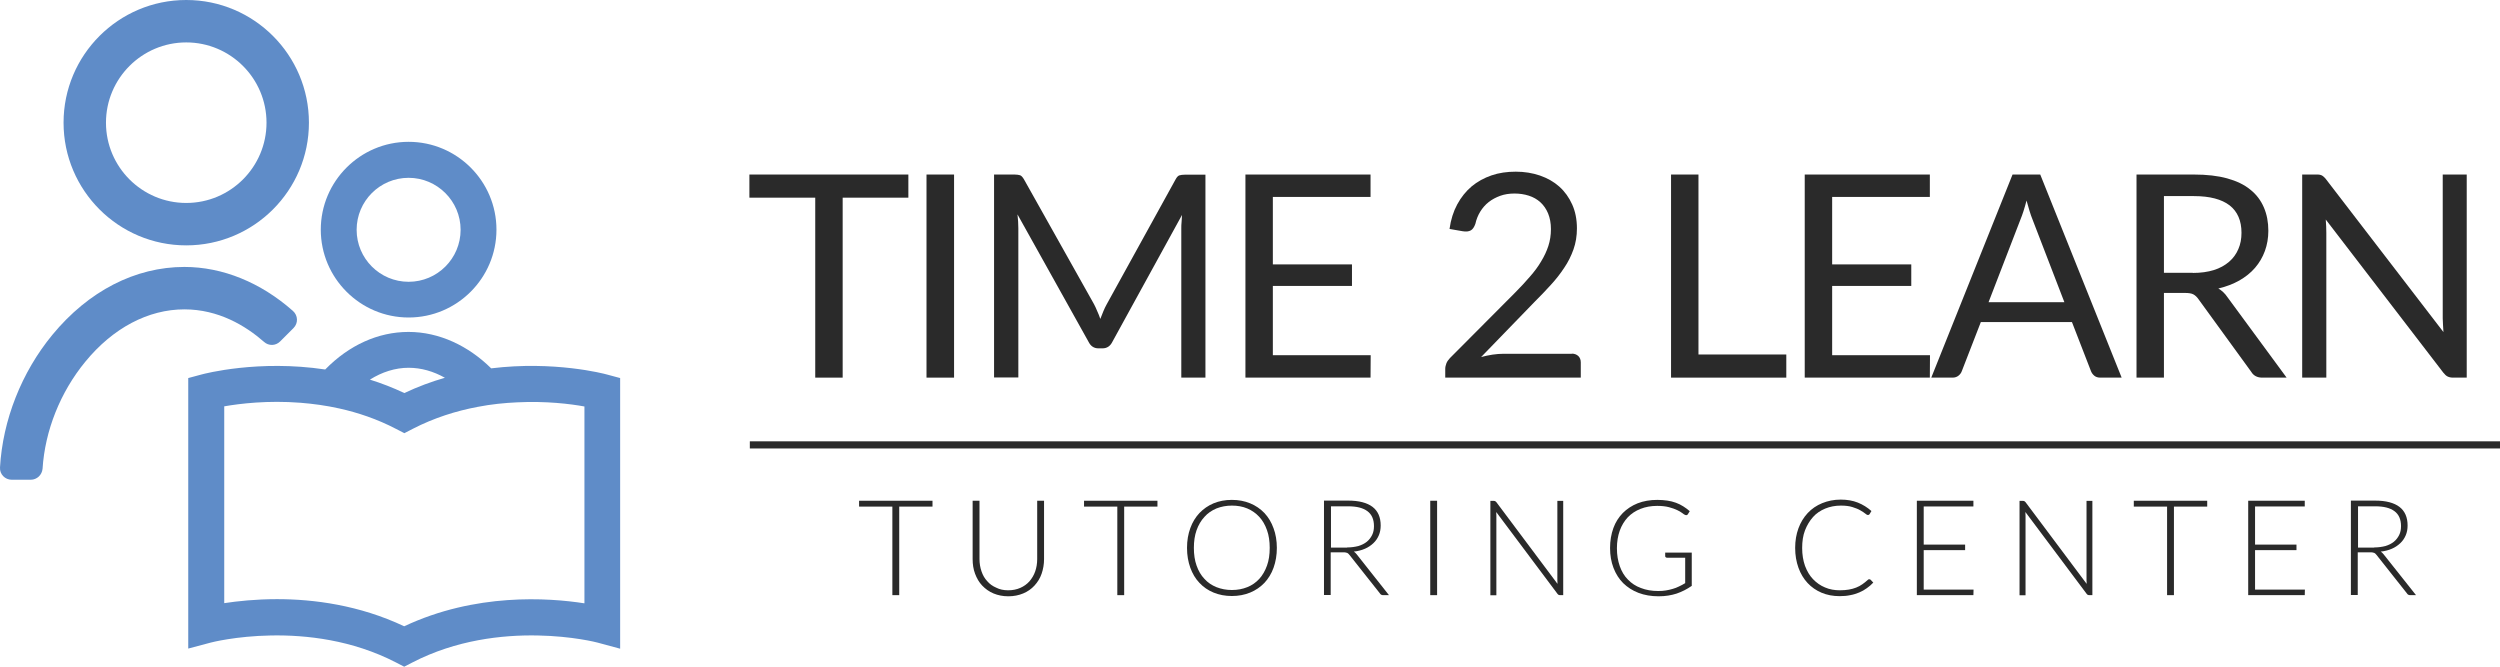
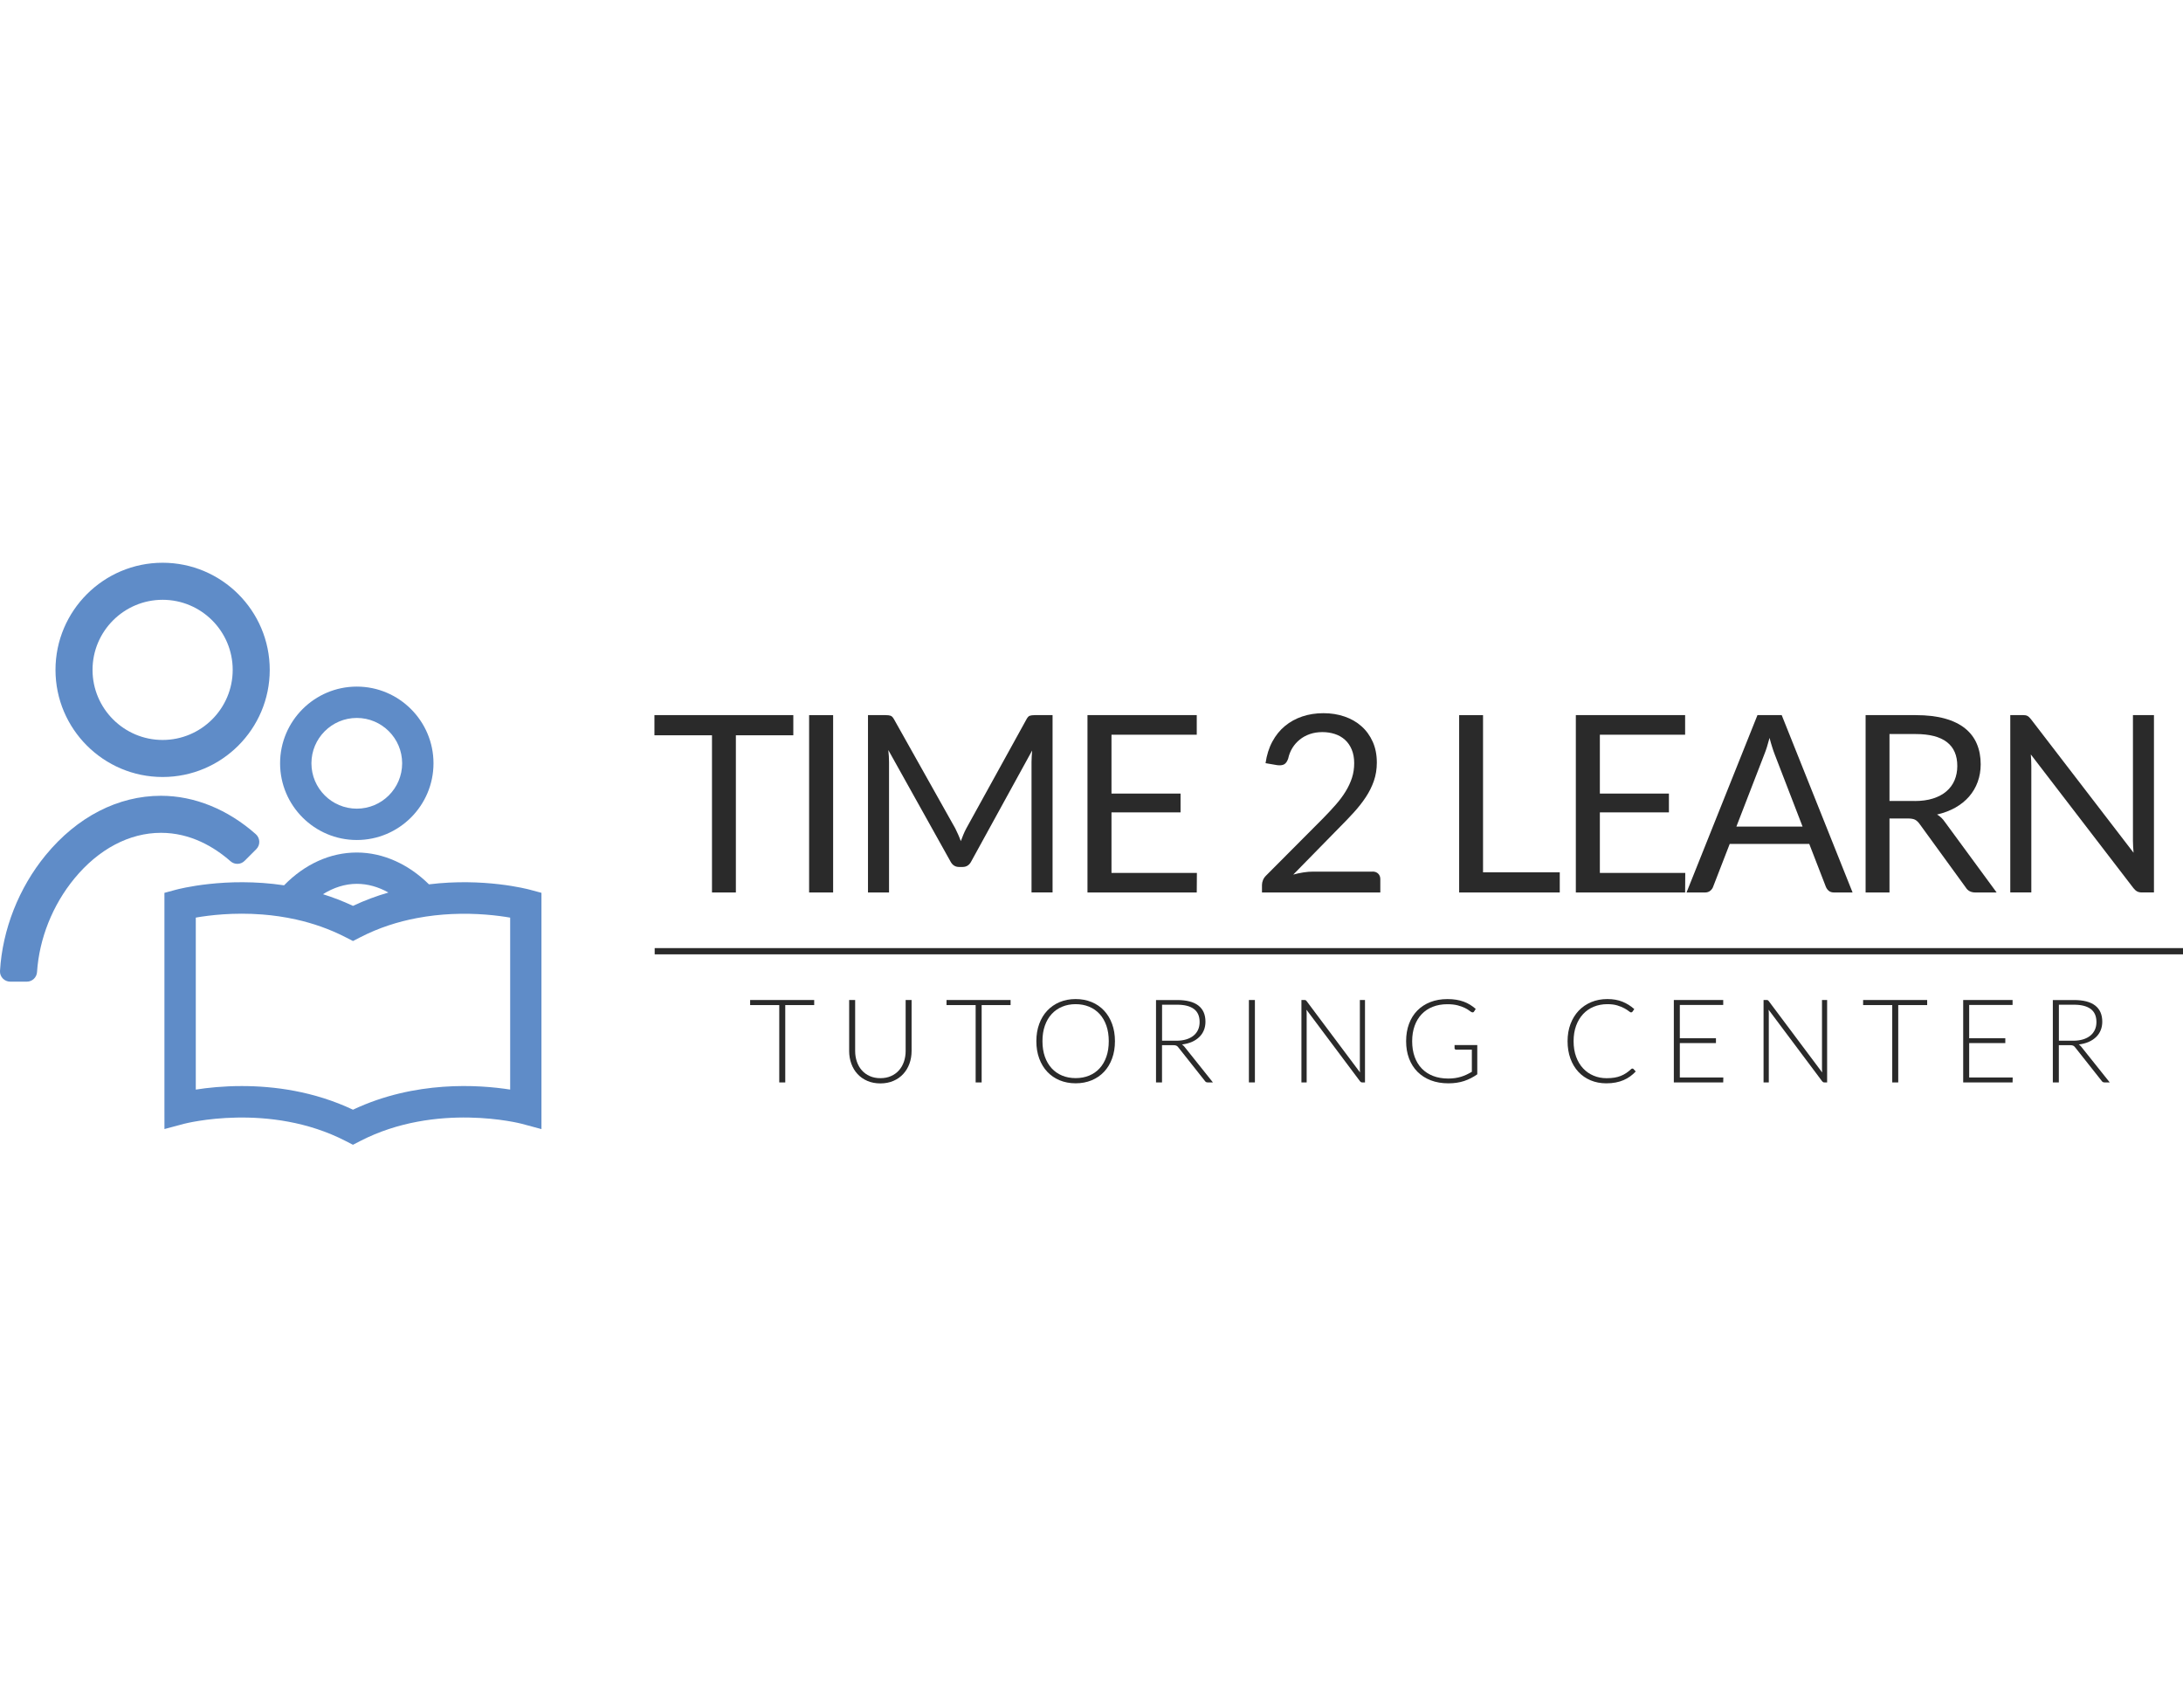
- <svg xmlns="http://www.w3.org/2000/svg" enable-background="new 0 0 175.04 46.67" viewBox="0 0 175.04 46.67">
-   <g fill="#2a2a2a">
-     <path d="m63.61 13.84h-4.61v12.6h-1.92v-12.6h-4.61v-1.62h11.13v1.62z" />
-     <path d="m66.8 26.44h-1.93v-14.22h1.93z" />
-     <path d="m84.4 12.22v14.22h-1.69v-10.45c0-.14 0-.29.02-.45.01-.16.02-.32.03-.49l-4.88 8.89c-.15.3-.38.45-.69.45h-.28c-.31 0-.54-.15-.69-.45l-4.98-8.93c.04.35.06.67.06.97v10.45h-1.7v-14.21h1.42c.17 0 .3.02.4.05.09.03.18.13.27.28l4.91 8.75c.08.16.16.32.23.5.08.17.15.35.21.53.07-.18.14-.36.21-.53s.15-.34.24-.5l4.82-8.74c.08-.15.17-.25.26-.28.1-.03.23-.05.4-.05h1.43z" />
-     <path d="m95.97 24.87-.01 1.57h-8.76v-14.22h8.76v1.57h-6.84v4.72h5.54v1.51h-5.54v4.85z" />
-     <path d="m110.05 24.76c.19 0 .34.06.46.17.11.11.17.26.17.44v1.07h-9.49v-.61c0-.13.03-.25.08-.39.05-.13.14-.25.25-.37l4.56-4.58c.38-.38.72-.75 1.03-1.11.31-.35.58-.71.79-1.07.22-.36.39-.72.51-1.09s.18-.76.18-1.18-.07-.78-.2-1.1c-.13-.31-.31-.57-.54-.78s-.5-.36-.81-.46-.65-.15-1-.15c-.36 0-.7.05-1 .16s-.57.25-.81.44-.43.41-.59.67-.27.54-.34.85c-.08.23-.19.39-.32.46-.14.08-.33.1-.57.06l-.92-.16c.09-.65.27-1.22.54-1.72s.61-.92 1.01-1.26c.41-.34.87-.59 1.39-.77s1.09-.26 1.7-.26c.6 0 1.16.09 1.69.27.52.18.98.44 1.36.78s.68.76.9 1.25.33 1.05.33 1.67c0 .53-.08 1.02-.24 1.47s-.37.88-.65 1.29c-.27.41-.58.81-.94 1.2-.35.39-.73.78-1.13 1.18l-3.75 3.87c.26-.07.53-.13.8-.17s.53-.06.78-.06h4.77z" />
-     <path d="m125.07 24.82v1.62h-8.07v-14.22h1.92v12.6z" />
-     <path d="m135.13 24.87-.01 1.57h-8.76v-14.22h8.76v1.57h-6.84v4.72h5.54v1.51h-5.54v4.85z" />
-     <path d="m148.55 26.44h-1.49c-.17 0-.31-.04-.42-.13s-.19-.2-.24-.33l-1.33-3.43h-6.38l-1.33 3.43c-.04.12-.12.23-.23.32s-.25.14-.42.14h-1.49l5.69-14.22h1.94zm-4.01-5.28-2.23-5.79c-.07-.17-.14-.37-.21-.6s-.14-.47-.21-.73c-.14.54-.28.98-.43 1.34l-2.23 5.78z" />
-     <path d="m160.1 26.44h-1.71c-.35 0-.61-.14-.77-.41l-3.69-5.08c-.11-.16-.23-.27-.36-.34s-.33-.1-.6-.1h-1.46v5.93h-1.92v-14.22h4.02c.9 0 1.68.09 2.33.27s1.2.44 1.62.79c.43.34.74.76.95 1.25s.31 1.03.31 1.63c0 .5-.08.97-.24 1.41s-.39.83-.69 1.18-.67.64-1.1.89c-.43.24-.92.43-1.47.56.24.14.46.34.64.61zm-6.57-7.33c.56 0 1.05-.07 1.47-.2s.78-.33 1.07-.58.5-.54.65-.89c.15-.34.22-.72.22-1.14 0-.85-.28-1.49-.83-1.92-.56-.43-1.39-.65-2.5-.65h-2.1v5.37h2.02z" />
-     <path d="m172.71 12.22v14.22h-.96c-.15 0-.28-.03-.38-.08s-.2-.14-.3-.27l-8.23-10.72c.01.17.02.33.03.49s.01.31.01.45v10.13h-1.69v-14.22h.99c.09 0 .16 0 .22.01s.11.03.16.05.09.06.14.1.1.1.15.16l8.23 10.71c-.01-.17-.02-.34-.03-.5s-.02-.32-.02-.46v-10.07z" />
-     <path d="m52.5 30.9h122.54v.5h-122.54z" />
-     <path d="m65.28 35.47h-2.32v6.2h-.48v-6.2h-2.33v-.41h5.14v.41z" />
-     <path d="m70.59 41.33c.32 0 .6-.06.85-.17s.46-.26.64-.46c.17-.2.31-.43.4-.69s.14-.55.14-.86v-4.09h.48v4.09c0 .36-.06.7-.17 1.02s-.28.59-.5.83-.48.42-.79.55-.66.2-1.04.2-.73-.07-1.04-.2-.57-.32-.79-.55-.38-.51-.5-.83-.17-.66-.17-1.02v-4.09h.48v4.08c0 .31.05.6.14.86.09.27.22.5.4.69.17.2.38.35.64.46.23.12.51.18.83.18z" />
-     <path d="m81.03 35.47h-2.32v6.2h-.48v-6.2h-2.33v-.41h5.14v.41z" />
-     <path d="m89.4 38.36c0 .51-.08.97-.23 1.39s-.37.77-.64 1.06c-.28.29-.61.52-1 .68s-.81.24-1.28.24-.89-.08-1.28-.24-.72-.39-.99-.68c-.28-.29-.49-.65-.64-1.06-.15-.42-.23-.88-.23-1.39s.08-.97.23-1.38c.15-.42.37-.77.64-1.06.28-.29.61-.52.99-.68.39-.16.81-.24 1.28-.24s.89.08 1.28.24.72.39 1 .68c.28.3.49.65.64 1.07.15.4.23.87.23 1.37zm-.5 0c0-.46-.06-.88-.19-1.24-.13-.37-.31-.68-.54-.93s-.51-.45-.84-.59-.69-.2-1.08-.2-.75.07-1.08.2c-.33.14-.61.33-.84.59-.24.26-.42.57-.55.93-.13.37-.19.78-.19 1.24s.06.88.19 1.24c.13.37.31.68.55.93.23.26.52.45.84.58.33.13.69.2 1.08.2.4 0 .76-.07 1.08-.2.33-.13.61-.33.84-.58s.41-.57.54-.93.19-.77.19-1.24z" />
-     <path d="m97.25 41.67h-.41c-.05 0-.1-.01-.13-.03-.04-.02-.07-.05-.1-.1l-2.12-2.68c-.03-.03-.05-.06-.08-.09s-.06-.04-.09-.06c-.03-.01-.07-.02-.12-.03s-.1-.01-.17-.01h-.86v2.99h-.47v-6.61h1.69c.76 0 1.33.15 1.71.44s.57.73.57 1.3c0 .25-.04.48-.13.69s-.21.39-.38.55-.36.29-.59.39-.49.17-.78.2c.07.05.14.11.2.19zm-2.93-3.34c.29 0 .56-.04.79-.1.23-.07.43-.17.59-.3s.28-.29.37-.47.13-.39.13-.62c0-.47-.15-.82-.46-1.05s-.75-.34-1.34-.34h-1.21v2.89h1.13z" />
-     <path d="m100.62 41.67h-.48v-6.61h.48z" />
-     <path d="m109.45 35.06v6.61h-.22c-.04 0-.07-.01-.1-.02s-.05-.04-.08-.07l-4.29-5.73c.01.09.01.18.01.27v5.56h-.42v-6.61h.24c.04 0 .08.01.1.02s.05.04.08.07l4.28 5.72c-.01-.09-.01-.18-.01-.27v-5.54h.41z" />
-     <path d="m118.45 38.67v2.35c-.33.23-.68.41-1.06.54-.37.12-.79.19-1.26.19-.52 0-.99-.08-1.41-.24s-.77-.39-1.07-.68c-.29-.29-.52-.65-.68-1.07s-.24-.88-.24-1.39.08-.97.23-1.39.38-.77.66-1.06c.29-.29.64-.52 1.04-.68.41-.16.87-.24 1.38-.24.25 0 .48.02.7.05.21.03.41.08.6.15s.35.15.51.25.31.21.46.34l-.13.21c-.04.07-.11.09-.2.05-.05-.02-.11-.06-.2-.13s-.21-.14-.36-.21-.34-.14-.57-.2-.5-.09-.82-.09c-.43 0-.82.07-1.17.21s-.64.33-.89.59c-.24.26-.43.57-.56.93s-.2.78-.2 1.24.07.88.2 1.25.32.69.57.94c.25.26.55.46.91.59.36.14.76.21 1.21.21.2 0 .38-.01.54-.04s.33-.06.48-.11c.15-.04.3-.1.44-.17s.29-.14.43-.23v-1.78h-1.27c-.03 0-.06-.01-.09-.03-.02-.02-.04-.05-.04-.07v-.26h1.86z" />
-     <path d="m130.89 40.56c.03 0 .06.01.08.03l.19.2c-.14.15-.29.28-.45.39-.16.12-.34.22-.53.3s-.4.15-.63.19c-.23.05-.48.07-.75.07-.46 0-.88-.08-1.26-.24s-.71-.39-.98-.68-.49-.65-.64-1.07-.23-.88-.23-1.39c0-.5.08-.96.23-1.37s.37-.77.65-1.07.62-.53 1.01-.69.83-.25 1.3-.25c.45 0 .85.07 1.2.21s.67.34.95.59l-.13.22c-.03.04-.06.06-.12.06-.04 0-.1-.03-.18-.1s-.2-.14-.35-.23-.34-.16-.56-.23-.49-.1-.8-.1c-.4 0-.76.07-1.1.21-.33.14-.62.33-.85.59s-.42.57-.56.93-.2.78-.2 1.24c0 .47.07.88.2 1.25.14.37.32.68.56.93s.52.45.84.58c.32.14.67.2 1.04.2.24 0 .45-.02.63-.05s.36-.08.51-.14c.16-.06.3-.14.43-.23s.27-.2.4-.32c.02-.01.03-.02.05-.03s.04 0 .05 0z" />
-     <path d="m138.18 41.27-.01.4h-3.96v-6.61h3.96v.4h-3.48v2.67h2.9v.39h-2.9v2.76h3.49z" />
-     <path d="m146.5 35.06v6.61h-.22c-.04 0-.07-.01-.1-.02s-.05-.04-.08-.07l-4.29-5.73c.01.09.01.18.01.27v5.56h-.42v-6.61h.24c.04 0 .08.01.1.02s.05.04.08.07l4.28 5.72c-.01-.09-.01-.18-.01-.27v-5.54h.41z" />
-     <path d="m154.53 35.47h-2.32v6.2h-.48v-6.2h-2.33v-.41h5.14v.41z" />
-     <path d="m161.38 41.27-.01.4h-3.96v-6.61h3.96v.4h-3.48v2.67h2.9v.39h-2.9v2.76h3.49z" />
-     <path d="m169.16 41.67h-.41c-.05 0-.1-.01-.13-.03-.04-.02-.07-.05-.1-.1l-2.12-2.68c-.03-.03-.05-.06-.08-.09s-.06-.04-.09-.06c-.03-.01-.07-.02-.12-.03s-.1-.01-.17-.01h-.86v2.99h-.48v-6.61h1.69c.76 0 1.33.15 1.71.44s.57.73.57 1.3c0 .25-.04.48-.13.69s-.21.39-.38.55-.36.29-.59.39-.49.17-.78.2c.07.05.14.11.2.19zm-2.93-3.34c.29 0 .56-.04.79-.1.23-.07.43-.17.59-.3s.28-.29.37-.47.13-.39.13-.62c0-.47-.15-.82-.46-1.05s-.75-.34-1.34-.34h-1.21v2.89h1.13z" />
+ <svg xmlns="http://www.w3.org/2000/svg" version="1.1" id="Layer_1" x="0px" y="0px" viewBox="0 0 808 632" style="enable-background:new 0 0 808 632;" xml:space="preserve">
+   <style type="text/css">
+ 	.st0{fill:#2A2A2A;}
+ 	.st1{fill:#5F8CC8;}
+ </style>
+   <g>
+     <g>
+       <path class="st0" d="M293.62,272.15h-21.25v58.18h-8.84v-58.18h-21.3v-7.47h51.4V272.15z" />
+       <path class="st0" d="M308.37,330.33h-8.89v-65.64h8.89V330.33z" />
+       <path class="st0" d="M389.59,264.68v65.64h-7.79v-48.24c0-0.64,0.02-1.33,0.07-2.06c0.05-0.73,0.1-1.48,0.16-2.24l-22.54,41.05    c-0.7,1.37-1.77,2.06-3.21,2.06h-1.28c-1.44,0-2.5-0.69-3.21-2.06l-23-41.23c0.18,1.62,0.27,3.11,0.27,4.49v48.24h-7.79v-65.64    h6.55c0.79,0,1.4,0.08,1.83,0.23c0.43,0.15,0.84,0.58,1.24,1.28l22.68,40.4c0.37,0.73,0.72,1.5,1.08,2.29    c0.35,0.8,0.68,1.6,0.98,2.43c0.3-0.82,0.63-1.64,0.96-2.45c0.34-0.81,0.7-1.58,1.1-2.31l22.26-40.36    c0.37-0.7,0.77-1.13,1.21-1.28c0.44-0.15,1.06-0.23,1.86-0.23H389.59z" />
+       <path class="st0" d="M443.01,323.09l-0.05,7.24h-40.45v-65.64h40.45v7.24H411.4v21.8h25.56v6.96H411.4v22.4H443.01z" />
+       <path class="st0" d="M508.01,322.59c0.89,0,1.59,0.26,2.11,0.78c0.52,0.52,0.78,1.19,0.78,2.02v4.95H467.1v-2.79    c0-0.58,0.12-1.17,0.37-1.79c0.24-0.61,0.63-1.18,1.15-1.69l21.03-21.12c1.74-1.77,3.33-3.47,4.76-5.11    c1.44-1.63,2.66-3.27,3.66-4.92c1.01-1.65,1.79-3.32,2.34-5.02c0.55-1.69,0.82-3.5,0.82-5.43c0-1.92-0.31-3.61-0.92-5.06    c-0.61-1.45-1.44-2.65-2.5-3.6c-1.05-0.95-2.3-1.66-3.73-2.13c-1.44-0.47-2.98-0.71-4.63-0.71c-1.68,0-3.22,0.25-4.63,0.73    c-1.41,0.49-2.65,1.17-3.73,2.04c-1.08,0.87-1.99,1.9-2.73,3.09c-0.73,1.19-1.25,2.5-1.56,3.94c-0.37,1.07-0.86,1.78-1.49,2.13    c-0.63,0.35-1.51,0.45-2.63,0.3l-4.26-0.73c0.43-2.99,1.26-5.64,2.5-7.95c1.24-2.31,2.79-4.24,4.67-5.79    c1.88-1.56,4.02-2.74,6.44-3.55s5.02-1.21,7.83-1.21c2.78,0,5.38,0.41,7.79,1.24c2.41,0.82,4.51,2.02,6.28,3.6    c1.77,1.57,3.16,3.49,4.17,5.75c1.01,2.26,1.51,4.83,1.51,7.7c0,2.44-0.37,4.71-1.1,6.8s-1.72,4.08-2.98,5.98    c-1.25,1.9-2.7,3.74-4.33,5.54c-1.63,1.8-3.37,3.62-5.2,5.45l-17.32,17.68c1.22-0.34,2.46-0.6,3.71-0.8    c1.25-0.2,2.46-0.3,3.62-0.3H508.01z" />
+       <path class="st0" d="M577.32,322.86v7.47h-37.24v-65.64h8.84v58.18H577.32z" />
+       <path class="st0" d="M623.77,323.09l-0.05,7.24h-40.45v-65.64h40.45v7.24h-31.56v21.8h25.56v6.96h-25.56v22.4H623.77z" />
+       <path class="st0" d="M685.7,330.33h-6.87c-0.79,0-1.44-0.2-1.92-0.6c-0.49-0.4-0.85-0.9-1.1-1.51l-6.14-15.85h-29.45l-6.14,15.85    c-0.18,0.55-0.54,1.04-1.05,1.47c-0.52,0.43-1.16,0.64-1.92,0.64h-6.87l26.25-65.64h8.98L685.7,330.33z M667.2,305.96    l-10.31-26.71c-0.31-0.79-0.63-1.72-0.96-2.77c-0.34-1.05-0.66-2.18-0.96-3.37c-0.64,2.47-1.3,4.54-1.97,6.18l-10.31,26.66H667.2z    " />
+       <path class="st0" d="M739.02,330.33h-7.88c-1.62,0-2.81-0.63-3.57-1.88L710.53,305c-0.52-0.73-1.08-1.26-1.67-1.58    c-0.6-0.32-1.52-0.48-2.77-0.48h-6.73v27.39h-8.84v-65.64h18.55c4.15,0,7.74,0.42,10.77,1.26c3.02,0.84,5.52,2.05,7.49,3.64    c1.97,1.59,3.43,3.5,4.37,5.75c0.95,2.24,1.42,4.76,1.42,7.54c0,2.32-0.37,4.49-1.1,6.5c-0.73,2.02-1.79,3.82-3.18,5.43    c-1.39,1.6-3.08,2.97-5.08,4.1c-2,1.13-4.27,1.99-6.8,2.57c1.13,0.64,2.11,1.57,2.93,2.79L739.02,330.33z M708.7,296.48    c2.57,0,4.83-0.31,6.8-0.94c1.97-0.63,3.62-1.51,4.95-2.66s2.33-2.51,3-4.1c0.67-1.59,1.01-3.34,1.01-5.27    c0-3.91-1.28-6.86-3.85-8.84c-2.57-1.98-6.41-2.98-11.54-2.98h-9.71v24.78H708.7z" />
+       <path class="st0" d="M797.25,264.68v65.64h-4.44c-0.7,0-1.29-0.12-1.76-0.37c-0.47-0.24-0.94-0.66-1.4-1.24l-37.98-49.47    c0.06,0.76,0.11,1.51,0.14,2.24c0.03,0.73,0.05,1.42,0.05,2.06v46.77h-7.79v-65.64h4.58c0.4,0,0.73,0.02,1.01,0.07    c0.27,0.05,0.52,0.12,0.73,0.23c0.21,0.11,0.43,0.26,0.64,0.46c0.21,0.2,0.44,0.45,0.69,0.76l37.98,49.43    c-0.06-0.79-0.11-1.56-0.16-2.31c-0.05-0.75-0.07-1.46-0.07-2.13v-46.5H797.25z" />
+     </g>
+     <rect x="242.32" y="350.92" class="st0" width="565.68" height="2.31" />
+     <g>
+       <path class="st0" d="M301.36,372.01h-10.71v28.63h-2.22v-28.63h-10.78v-1.88h23.71V372.01z" />
+       <path class="st0" d="M325.85,399.06c1.47,0,2.78-0.25,3.94-0.77c1.16-0.51,2.14-1.22,2.94-2.12c0.8-0.9,1.42-1.97,1.84-3.2    c0.42-1.23,0.64-2.55,0.64-3.98v-18.86h2.2v18.86c0,1.68-0.27,3.25-0.8,4.71c-0.53,1.46-1.3,2.73-2.3,3.82    c-1,1.08-2.21,1.94-3.64,2.55c-1.43,0.62-3.04,0.93-4.82,0.93c-1.78,0-3.39-0.31-4.82-0.93c-1.43-0.62-2.65-1.47-3.64-2.55    c-1-1.08-1.76-2.36-2.29-3.82c-0.53-1.46-0.8-3.03-0.8-4.71v-18.86h2.22v18.84c0,1.42,0.21,2.75,0.64,3.98    c0.42,1.23,1.03,2.3,1.83,3.2c0.8,0.9,1.77,1.62,2.93,2.13C323.07,398.8,324.38,399.06,325.85,399.06z" />
+       <path class="st0" d="M374.05,372.01h-10.71v28.63h-2.22v-28.63h-10.78v-1.88h23.71V372.01z" />
+       <path class="st0" d="M412.68,385.37c0,2.36-0.35,4.49-1.06,6.41c-0.7,1.92-1.69,3.56-2.97,4.92c-1.28,1.36-2.82,2.41-4.6,3.15    c-1.79,0.74-3.76,1.11-5.92,1.11c-2.15,0-4.12-0.37-5.91-1.11c-1.78-0.74-3.31-1.79-4.59-3.15c-1.28-1.36-2.27-3-2.98-4.92    c-0.71-1.92-1.06-4.06-1.06-6.41c0-2.34,0.35-4.47,1.06-6.39c0.7-1.92,1.69-3.56,2.98-4.92c1.28-1.36,2.81-2.41,4.59-3.16    c1.78-0.75,3.75-1.12,5.91-1.12c2.16,0,4.13,0.37,5.92,1.11c1.79,0.74,3.32,1.79,4.6,3.16c1.28,1.37,2.27,3.01,2.97,4.93    C412.33,380.9,412.68,383.03,412.68,385.37z M410.39,385.37c0-2.13-0.29-4.04-0.88-5.74c-0.59-1.69-1.42-3.13-2.5-4.31    c-1.08-1.18-2.37-2.08-3.88-2.71c-1.51-0.62-3.18-0.94-5-0.94c-1.81,0-3.47,0.31-4.98,0.94c-1.51,0.63-2.81,1.53-3.89,2.71    c-1.09,1.18-1.93,2.61-2.52,4.31c-0.6,1.7-0.89,3.61-0.89,5.74c0,2.14,0.3,4.05,0.89,5.74c0.6,1.69,1.44,3.12,2.52,4.3    c1.08,1.18,2.38,2.08,3.89,2.7c1.51,0.62,3.17,0.93,4.98,0.93c1.83,0,3.49-0.31,5-0.93c1.51-0.62,2.8-1.52,3.88-2.7    c1.08-1.18,1.91-2.61,2.5-4.3C410.1,389.43,410.39,387.51,410.39,385.37z" />
+       <path class="st0" d="M448.94,400.63h-1.9c-0.25,0-0.45-0.04-0.62-0.12c-0.16-0.08-0.32-0.23-0.46-0.44l-9.79-12.37    c-0.12-0.16-0.23-0.29-0.36-0.41c-0.12-0.11-0.26-0.21-0.41-0.27c-0.15-0.06-0.33-0.11-0.54-0.14c-0.21-0.03-0.46-0.04-0.77-0.04    h-3.99v13.8h-2.22v-30.5h7.8c3.51,0,6.13,0.68,7.88,2.04c1.75,1.36,2.62,3.35,2.62,5.98c0,1.16-0.2,2.23-0.6,3.19    c-0.4,0.96-0.98,1.81-1.74,2.53s-1.67,1.32-2.74,1.78c-1.07,0.46-2.27,0.77-3.61,0.93c0.34,0.22,0.65,0.5,0.93,0.86L448.94,400.63    z M435.4,385.2c1.35,0,2.56-0.16,3.63-0.48c1.07-0.32,1.97-0.79,2.72-1.39c0.74-0.6,1.31-1.33,1.69-2.18    c0.39-0.85,0.58-1.8,0.58-2.87c0-2.17-0.71-3.78-2.12-4.83c-1.42-1.05-3.48-1.58-6.2-1.58h-5.58v13.32H435.4z" />
+       <path class="st0" d="M464.48,400.63h-2.22v-30.5h2.22V400.63z" />
+       <path class="st0" d="M505.23,370.13v30.5h-1.03c-0.19,0-0.34-0.03-0.46-0.1c-0.12-0.07-0.24-0.18-0.36-0.33l-19.81-26.47    c0.04,0.43,0.07,0.84,0.07,1.23v25.67h-1.94v-30.5h1.1c0.2,0,0.35,0.02,0.46,0.07c0.11,0.05,0.23,0.16,0.36,0.33l19.77,26.41    c-0.04-0.43-0.06-0.84-0.06-1.23v-25.59H505.23z" />
+       <path class="st0" d="M546.79,386.79v10.84c-1.52,1.08-3.15,1.9-4.87,2.48c-1.72,0.57-3.66,0.86-5.82,0.86    c-2.42,0-4.58-0.37-6.51-1.11c-1.92-0.74-3.57-1.79-4.92-3.15c-1.36-1.36-2.4-3-3.13-4.92c-0.73-1.93-1.09-4.07-1.09-6.42    c0-2.36,0.36-4.5,1.07-6.41c0.71-1.92,1.73-3.56,3.06-4.91c1.33-1.36,2.93-2.41,4.82-3.15c1.88-0.74,4-1.11,6.36-1.11    c1.16,0,2.24,0.08,3.22,0.24c0.98,0.16,1.9,0.39,2.75,0.7c0.85,0.31,1.64,0.69,2.37,1.14c0.73,0.45,1.44,0.97,2.11,1.56l-0.6,0.95    c-0.2,0.34-0.5,0.42-0.9,0.24c-0.22-0.09-0.53-0.29-0.93-0.6c-0.4-0.32-0.96-0.65-1.66-0.99s-1.58-0.65-2.62-0.93    c-1.04-0.27-2.31-0.41-3.8-0.41c-1.98,0-3.78,0.32-5.38,0.95c-1.6,0.63-2.97,1.54-4.1,2.72c-1.13,1.18-2,2.62-2.61,4.31    s-0.92,3.6-0.92,5.71c0,2.14,0.3,4.07,0.92,5.78s1.49,3.16,2.65,4.35c1.16,1.19,2.56,2.11,4.21,2.74    c1.65,0.63,3.51,0.95,5.58,0.95c0.91,0,1.74-0.06,2.51-0.17c0.77-0.11,1.5-0.28,2.2-0.49c0.7-0.21,1.37-0.47,2.03-0.78    c0.65-0.31,1.32-0.66,1.99-1.05v-8.21h-5.84c-0.16,0-0.29-0.05-0.4-0.15c-0.11-0.1-0.16-0.21-0.16-0.34v-1.21H546.79z" />
+       <path class="st0" d="M604.21,395.5c0.14,0,0.27,0.05,0.37,0.15l0.86,0.93c-0.63,0.68-1.32,1.28-2.06,1.82    c-0.74,0.54-1.55,1-2.44,1.38s-1.86,0.68-2.91,0.88c-1.06,0.21-2.22,0.31-3.48,0.31c-2.11,0-4.05-0.37-5.81-1.11    c-1.76-0.74-3.28-1.79-4.54-3.15c-1.26-1.36-2.24-3-2.94-4.92c-0.7-1.93-1.05-4.07-1.05-6.42c0-2.31,0.36-4.43,1.08-6.34    c0.72-1.91,1.72-3.55,3.02-4.93c1.29-1.37,2.85-2.43,4.66-3.19c1.81-0.76,3.81-1.13,5.99-1.13c2.08,0,3.93,0.32,5.54,0.97    c1.61,0.65,3.07,1.56,4.4,2.74l-0.67,0.97c-0.12,0.17-0.3,0.26-0.54,0.26c-0.17,0-0.45-0.16-0.84-0.48    c-0.39-0.32-0.93-0.66-1.62-1.04c-0.69-0.38-1.55-0.73-2.58-1.05c-1.03-0.32-2.26-0.48-3.7-0.48c-1.84,0-3.53,0.32-5.06,0.95    c-1.53,0.63-2.84,1.54-3.94,2.72c-1.1,1.18-1.96,2.62-2.58,4.31c-0.62,1.69-0.93,3.6-0.93,5.71c0,2.15,0.31,4.08,0.94,5.78    c0.62,1.69,1.48,3.13,2.58,4.3c1.09,1.17,2.38,2.07,3.87,2.69c1.49,0.63,3.09,0.94,4.82,0.94c1.09,0,2.07-0.07,2.92-0.21    s1.64-0.36,2.36-0.65c0.72-0.29,1.39-0.64,2.01-1.06c0.62-0.42,1.23-0.91,1.83-1.47c0.07-0.06,0.14-0.1,0.21-0.14    C604.07,395.52,604.14,395.5,604.21,395.5z" />
+       <path class="st0" d="M637.86,398.8l-0.04,1.83h-18.28v-30.5h18.28v1.83h-16.06v12.33h13.37v1.79h-13.37v12.72H637.86z" />
+       <path class="st0" d="M676.28,370.13v30.5h-1.03c-0.19,0-0.34-0.03-0.46-0.1s-0.24-0.18-0.36-0.33l-19.81-26.47    c0.04,0.43,0.07,0.84,0.07,1.23v25.67h-1.94v-30.5h1.1c0.2,0,0.35,0.02,0.46,0.07c0.11,0.05,0.23,0.16,0.36,0.33l19.77,26.41    c-0.04-0.43-0.06-0.84-0.06-1.23v-25.59H676.28z" />
+       <path class="st0" d="M713.32,372.01H702.6v28.63h-2.22v-28.63H689.6v-1.88h23.71V372.01z" />
+       <path class="st0" d="M744.96,398.8l-0.04,1.83h-18.28v-30.5h18.28v1.83h-16.06v12.33h13.37v1.79h-13.37v12.72H744.96z" />
+       <path class="st0" d="M780.88,400.63h-1.9c-0.25,0-0.45-0.04-0.62-0.12c-0.16-0.08-0.32-0.23-0.46-0.44l-9.79-12.37    c-0.12-0.16-0.23-0.29-0.36-0.41c-0.12-0.11-0.26-0.21-0.41-0.27c-0.15-0.06-0.33-0.11-0.54-0.14c-0.21-0.03-0.46-0.04-0.77-0.04    h-3.99v13.8h-2.22v-30.5h7.8c3.51,0,6.13,0.68,7.88,2.04c1.75,1.36,2.62,3.35,2.62,5.98c0,1.16-0.2,2.23-0.6,3.19    c-0.4,0.96-0.98,1.81-1.74,2.53s-1.67,1.32-2.74,1.78c-1.07,0.46-2.27,0.77-3.61,0.93c0.34,0.22,0.65,0.5,0.93,0.86L780.88,400.63    z M767.34,385.2c1.35,0,2.56-0.16,3.63-0.48c1.07-0.32,1.97-0.79,2.72-1.39c0.74-0.6,1.3-1.33,1.69-2.18    c0.39-0.85,0.58-1.8,0.58-2.87c0-2.17-0.71-3.78-2.12-4.83c-1.42-1.05-3.48-1.58-6.2-1.58h-5.58v13.32H767.34z" />
+     </g>
+     <g>
+       <path class="st1" d="M9.94,363.34H3.79c-2.16,0-3.91-1.81-3.79-3.96c0.9-15.33,6.96-30.77,16.93-42.9    c11.63-14.15,26.77-21.94,42.65-21.94c12.38,0,24.71,5.02,35.09,14.2c1.65,1.46,1.75,3.99,0.2,5.55l-4.34,4.34    c-1.42,1.42-3.68,1.48-5.19,0.16c-6-5.26-14.76-10.54-25.76-10.54c-11.7,0-23.08,6.01-32.06,16.93    c-8.07,9.82-13,22.25-13.81,34.58C13.59,361.76,11.95,363.34,9.94,363.34z" />
+       <path class="st1" d="M60.19,287.59c-21.87,0-39.65-17.79-39.65-39.65s17.79-39.65,39.65-39.65s39.65,17.79,39.65,39.65    S82.06,287.59,60.19,287.59z M60.19,222c-14.3,0-25.94,11.64-25.94,25.94s11.64,25.94,25.94,25.94s25.94-11.64,25.94-25.94    S74.5,222,60.19,222z" />
+       <path class="st1" d="M196.14,329.31c-0.98-0.26-17.05-4.48-37.37-1.99c-7.35-7.27-16.75-11.78-26.71-11.78    c-9.83,0-19.26,4.28-26.92,12.14c-21.55-3.22-38.97,1.36-40,1.63l-4.28,1.16v79.87l0.01,7.55l7.3-1.95    c0.32-0.08,31.56-8.17,59.8,6.4l2.67,1.37l2.66-1.37c28.25-14.58,59.5-6.49,59.79-6.4l7.32,1.97v-87.45L196.14,329.31z     M132.06,327.13c4.07,0,8.05,1.16,11.71,3.22c-4.34,1.26-8.74,2.87-13.12,4.94c-3.71-1.75-7.44-3.17-11.12-4.32    C123.43,328.53,127.72,327.13,132.06,327.13z M188.82,403.28c-11.59-1.81-35.14-3.43-58.17,7.45    c-14.56-6.88-29.32-8.75-41.15-8.75c-6.88,0-12.77,0.63-17.03,1.31v-63.66c5.02-0.88,14.02-1.98,24.65-1.15    c4,0.31,8.22,0.9,12.55,1.87c6.01,1.35,12.22,3.44,18.31,6.58l2.67,1.37l2.66-1.37c6.97-3.6,14.12-5.82,20.95-7.11    c4.47-0.85,8.8-1.31,12.84-1.5c9.35-0.44,17.17,0.53,21.73,1.32V403.28z" />
+       <path class="st1" d="M132.06,310.91c-15.65,0-28.39-12.74-28.39-28.39c0-15.65,12.74-28.39,28.39-28.39s28.39,12.74,28.39,28.39    C160.45,298.17,147.72,310.91,132.06,310.91z M132.06,265.73c-9.26,0-16.79,7.53-16.79,16.79c0,9.26,7.53,16.79,16.79,16.79    c9.26,0,16.79-7.53,16.79-16.79C148.85,273.26,141.32,265.73,132.06,265.73z" />
+     </g>
  </g>
-   <path d="m2.15 33.59h-1.33c-.47 0-.85-.39-.82-.86.19-3.32 1.51-6.67 3.67-9.29 2.52-3.06 5.8-4.75 9.24-4.75 2.68 0 5.35 1.09 7.6 3.08.36.32.38.86.04 1.2l-.94.94c-.31.31-.8.32-1.12.03-1.3-1.14-3.2-2.28-5.58-2.28-2.53 0-5 1.3-6.94 3.67-1.75 2.13-2.82 4.82-2.99 7.49-.04.43-.39.77-.83.77z" fill="#5f8cc8" />
-   <path d="m13.04 17.18c-4.74 0-8.59-3.85-8.59-8.59s3.85-8.59 8.59-8.59 8.59 3.85 8.59 8.59-3.85 8.59-8.59 8.59zm0-14.21c-3.1 0-5.62 2.52-5.62 5.62s2.52 5.62 5.62 5.62 5.62-2.52 5.62-5.62-2.52-5.62-5.62-5.62z" fill="#5f8cc8" />
-   <path d="m42.49 26.22c-.21-.06-3.69-.97-8.1-.43-1.59-1.57-3.63-2.55-5.79-2.55-2.13 0-4.17.93-5.83 2.63-4.67-.7-8.44.29-8.66.35l-.93.25v17.3 1.64l1.58-.42c.07-.02 6.84-1.77 12.96 1.39l.58.3.58-.3c6.12-3.16 12.89-1.41 12.95-1.39l1.59.43v-18.95zm-13.88-.47c.88 0 1.74.25 2.54.7-.94.27-1.89.62-2.84 1.07-.8-.38-1.61-.69-2.41-.94.84-.53 1.77-.83 2.71-.83zm12.29 16.49c-2.51-.39-7.61-.74-12.6 1.61-3.15-1.49-6.35-1.9-8.91-1.9-1.49 0-2.77.14-3.69.28v-13.78c1.09-.19 3.04-.43 5.34-.25.87.07 1.78.19 2.72.4 1.3.29 2.65.74 3.97 1.43l.58.3.58-.3c1.51-.78 3.06-1.26 4.54-1.54.97-.19 1.91-.28 2.78-.32 2.02-.1 3.72.11 4.71.29v13.78z" fill="#5f8cc8" />
-   <path d="m28.61 22.23c-3.39 0-6.15-2.76-6.15-6.15s2.76-6.15 6.15-6.15 6.15 2.76 6.15 6.15-2.76 6.15-6.15 6.15zm0-9.78c-2.01 0-3.64 1.63-3.64 3.64s1.63 3.64 3.64 3.64 3.64-1.63 3.64-3.64-1.64-3.64-3.64-3.64z" fill="#5f8cc8" />
</svg>
